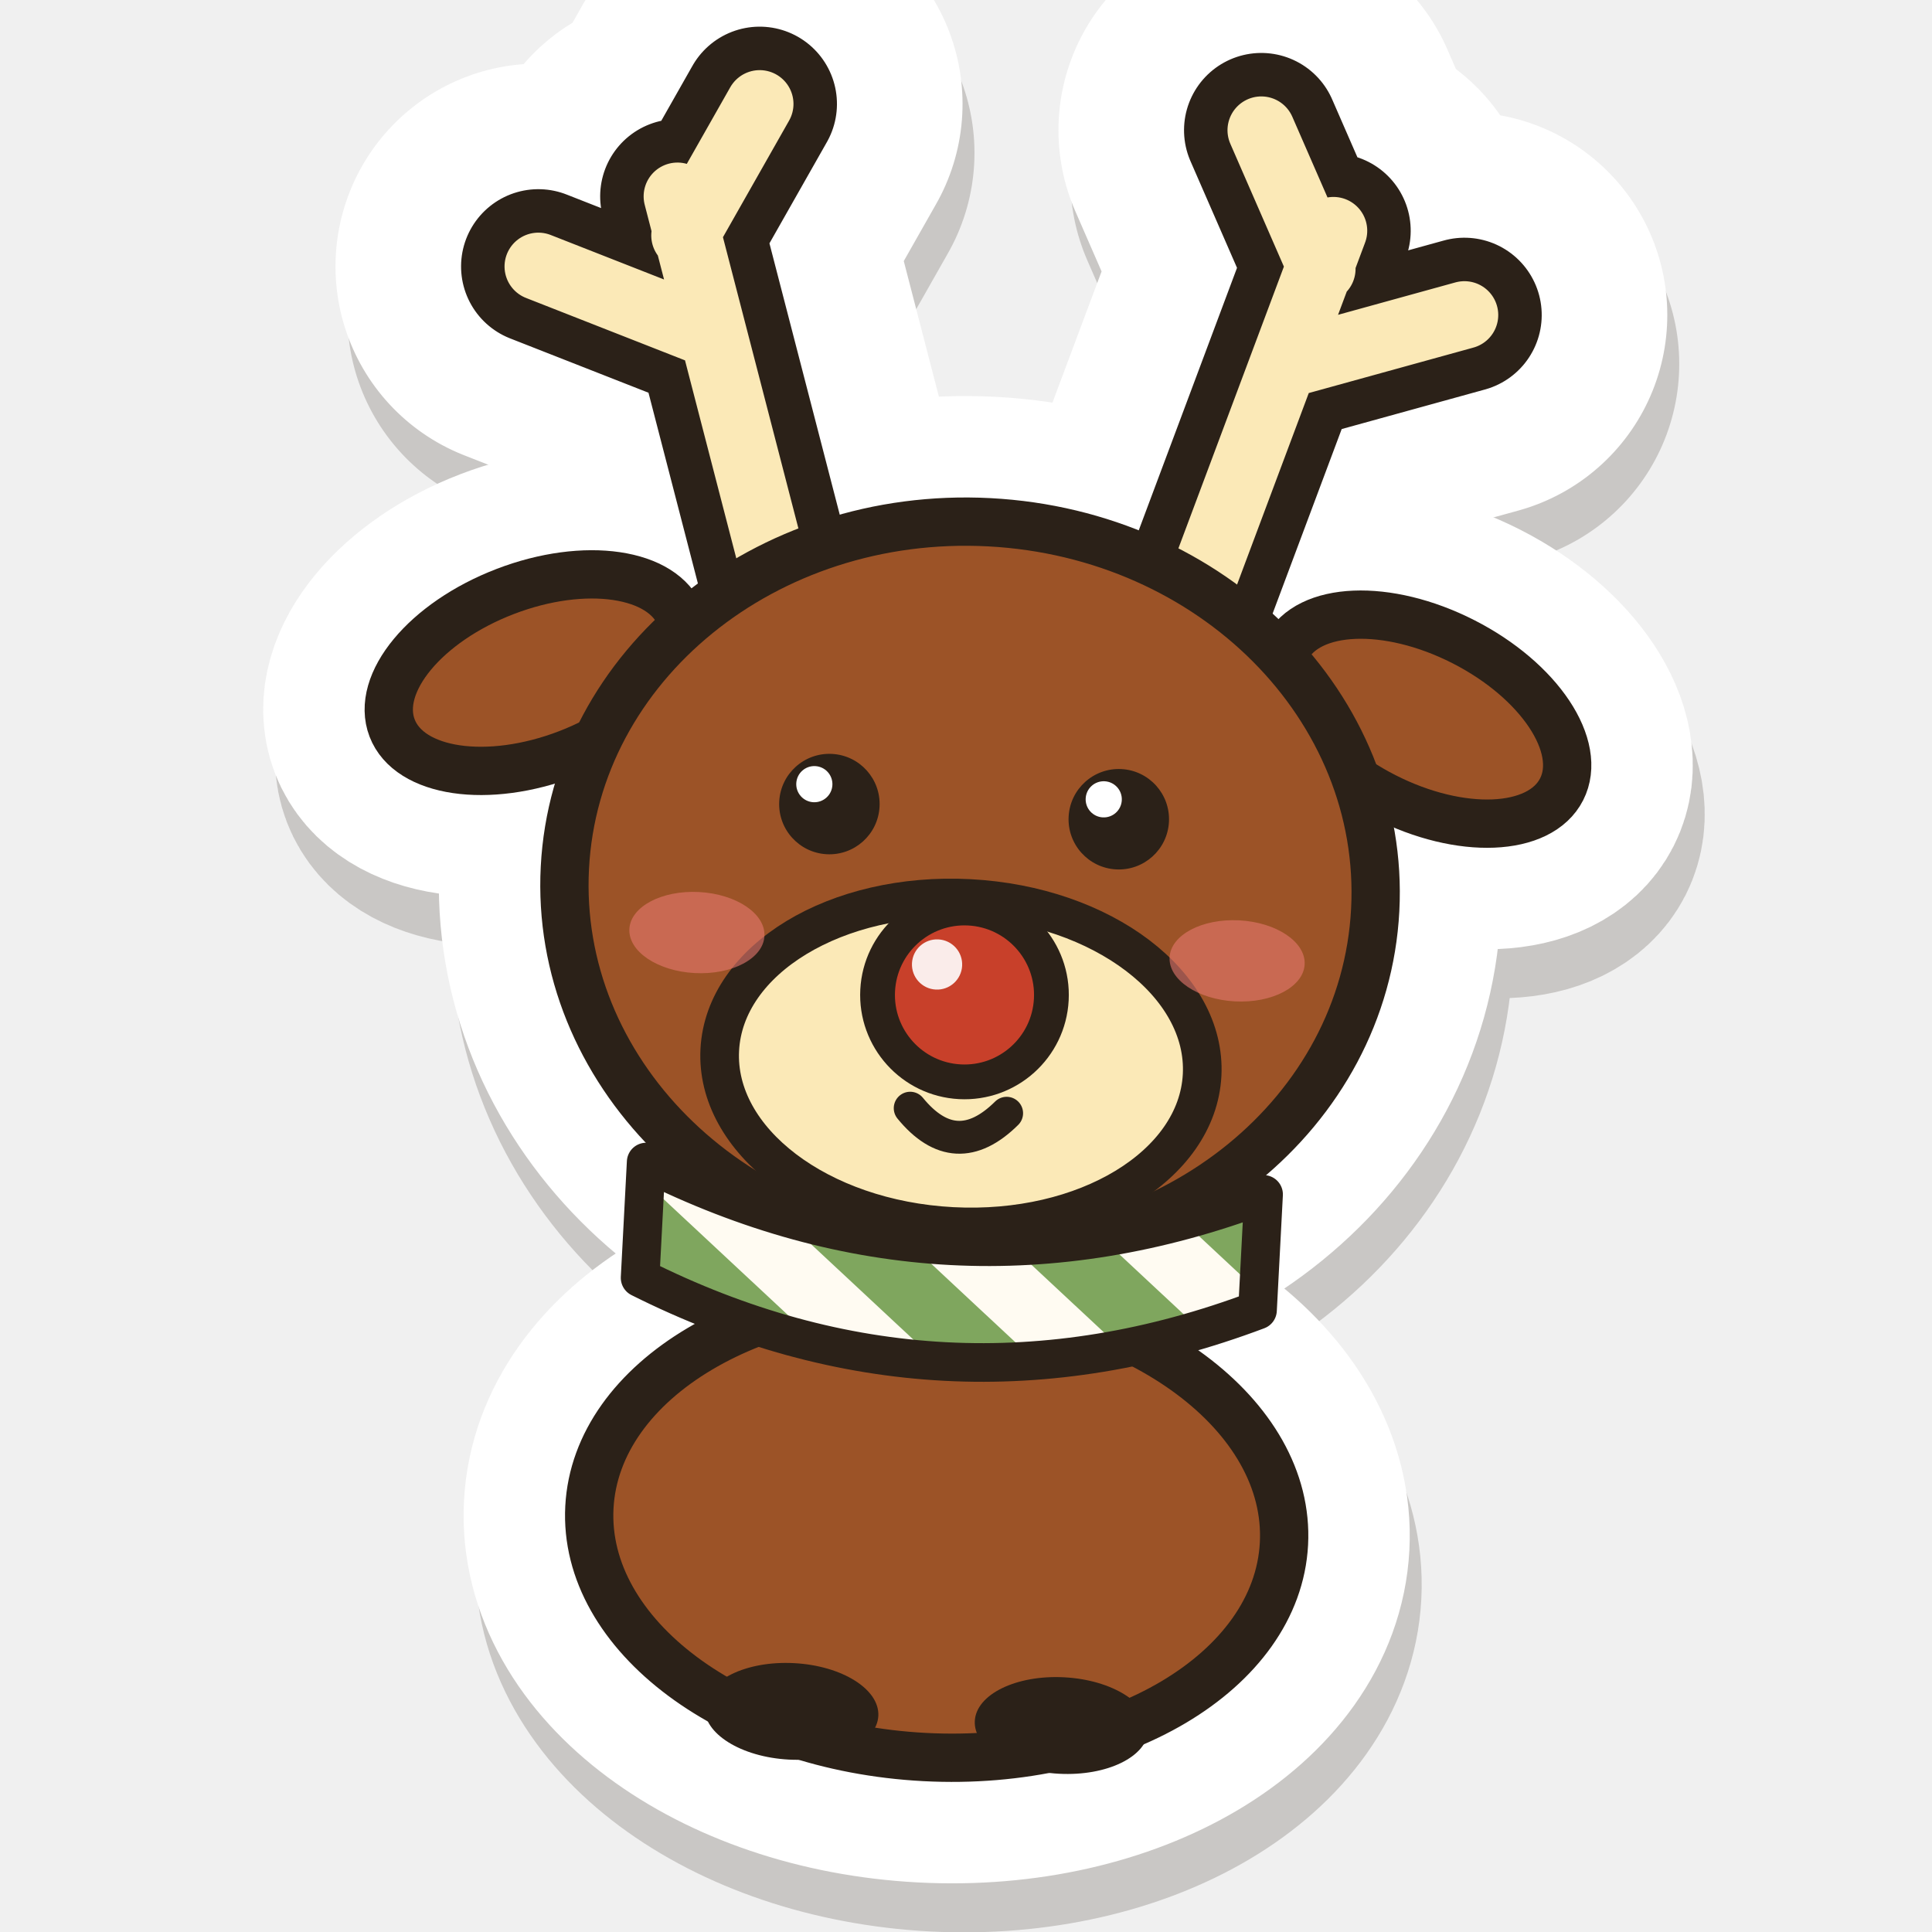
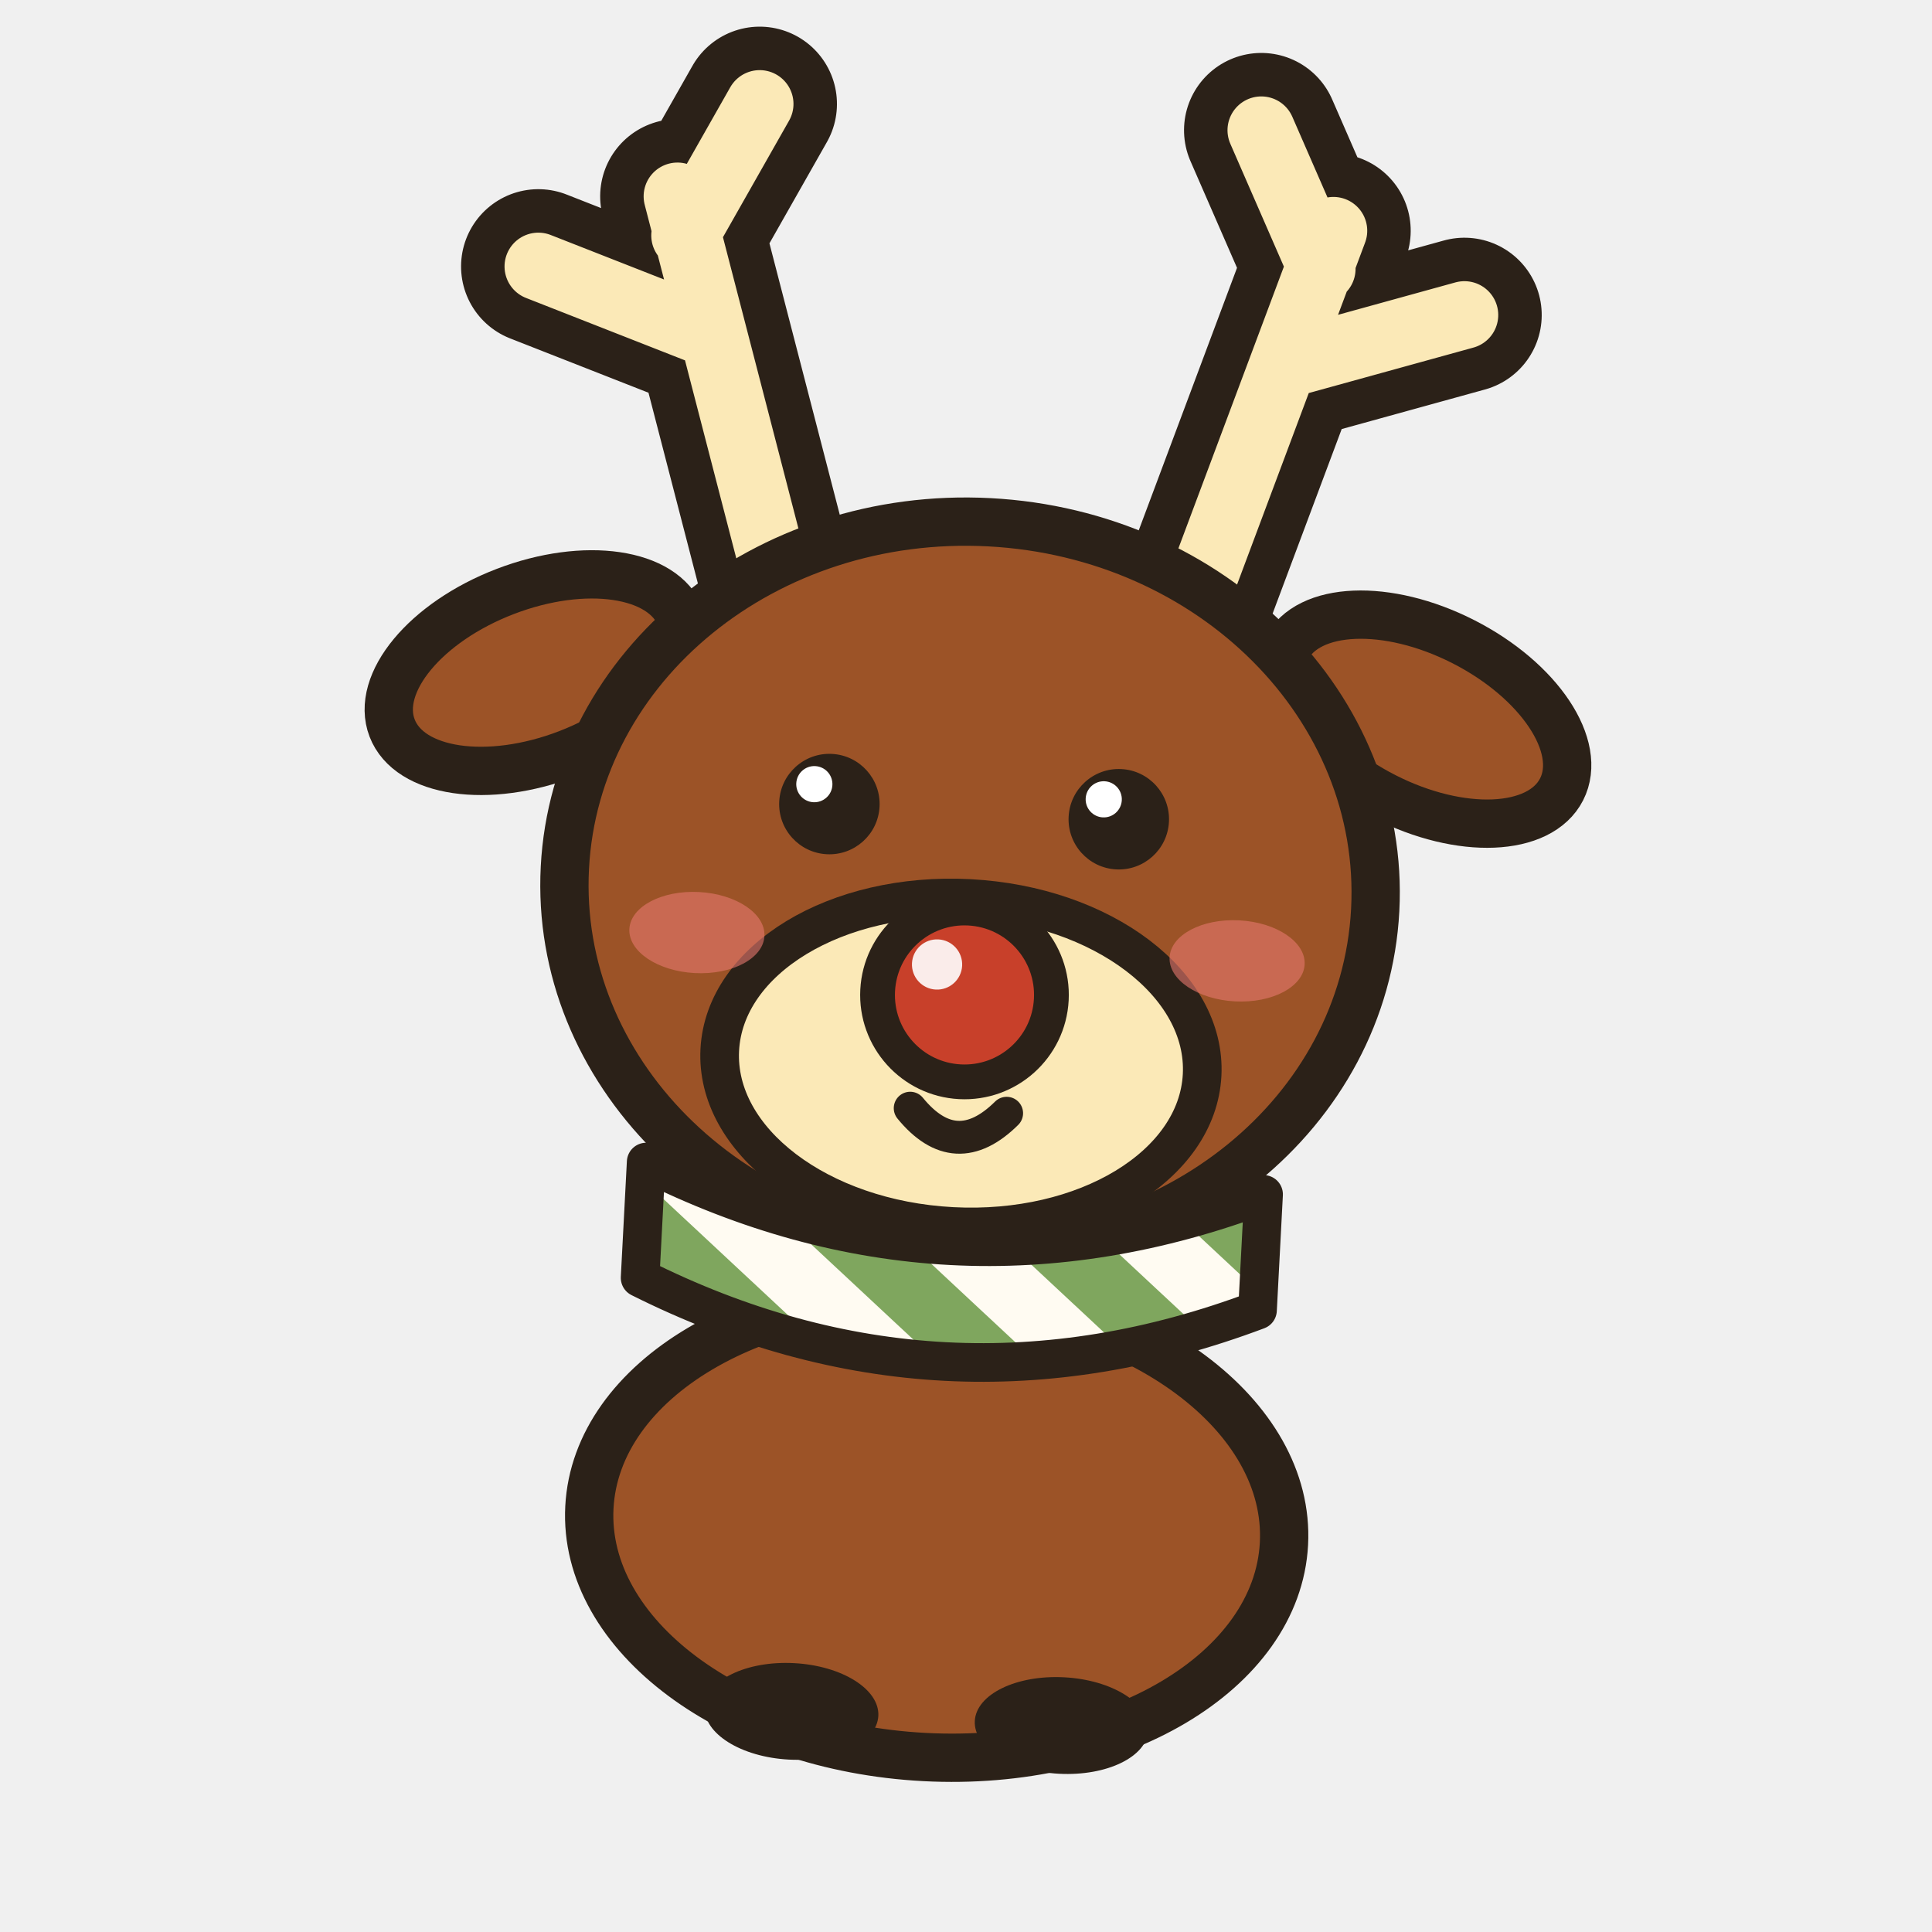
<svg xmlns="http://www.w3.org/2000/svg" viewBox="0 0 200 200" width="200" height="200">
  <defs>
    <g id="reindeer-sil">
      <ellipse cx="100" cy="158" rx="36" ry="24" />
      <ellipse cx="100" cy="92" rx="42" ry="38" />
      <ellipse cx="54" cy="72" rx="16" ry="9" transform="rotate(-24 54 72)" />
      <ellipse cx="146" cy="72" rx="16" ry="9" transform="rotate(24 146 72)" />
      <path d="M78 60 L66 22 M70 36 L52 30 M67 26 L74 12 M122 60 L134 22 M130 36 L148 30 M133 26 L126 12" fill="none" stroke-width="42" />
    </g>
  </defs>
  <g transform="rotate(3 100 100)">
-     <g fill="#2b2118" stroke="#2b2118" opacity="0.2" transform="translate(1.5 5)" stroke-width="26" stroke-linejoin="round" stroke-linecap="round">
-       <use href="#reindeer-sil" />
-     </g>
-     <g fill="#ffffff" stroke="#ffffff" stroke-width="26" stroke-linejoin="round" stroke-linecap="round">
-       <use href="#reindeer-sil" />
-     </g>
    <path d="M78 60 L66 22 M70 36 L52 30 M67 26 L74 12 M122 60 L134 22 M130 36 L148 30 M133 26 L126 12" fill="none" stroke="#2b2118" stroke-width="16" stroke-linecap="round" stroke-linejoin="round" />
    <path d="M78 60 L66 22 M70 36 L52 30 M67 26 L74 12 M122 60 L134 22 M130 36 L148 30 M133 26 L126 12" fill="none" stroke="#fbe9b7" stroke-width="7" stroke-linecap="round" stroke-linejoin="round" />
    <ellipse cx="100" cy="158" rx="36" ry="24" fill="#9c5327" stroke="#2b2118" stroke-width="5" stroke-linejoin="round" stroke-linecap="round" />
    <ellipse cx="86" cy="178" rx="9" ry="5" fill="#2b2118" />
    <ellipse cx="114" cy="178" rx="9" ry="5" fill="#2b2118" />
    <ellipse cx="54" cy="72" rx="16" ry="9" transform="rotate(-24 54 72)" fill="#9c5327" stroke="#2b2118" stroke-width="5" stroke-linejoin="round" stroke-linecap="round" />
    <ellipse cx="146" cy="72" rx="16" ry="9" transform="rotate(24 146 72)" fill="#9c5327" stroke="#2b2118" stroke-width="5" stroke-linejoin="round" stroke-linecap="round" />
    <ellipse cx="100" cy="92" rx="42" ry="38" fill="#9c5327" stroke="#2b2118" stroke-width="5" stroke-linejoin="round" stroke-linecap="round" />
    <ellipse cx="100" cy="110" rx="25" ry="17" fill="#fbe9b7" stroke="#2b2118" stroke-width="4" stroke-linejoin="round" stroke-linecap="round" />
    <circle cx="85" cy="84" r="5.2" fill="#2b2118" />
    <circle cx="83.336" cy="82.024" r="1.872" fill="#ffffff" />
    <circle cx="115" cy="84" r="5.2" fill="#2b2118" />
    <circle cx="113.336" cy="82.024" r="1.872" fill="#ffffff" />
    <ellipse cx="72" cy="98" rx="7" ry="4.2" fill="#e8786e" opacity="0.6" />
    <ellipse cx="128" cy="98" rx="7" ry="4.2" fill="#e8786e" opacity="0.6" />
    <circle cx="100" cy="103" r="9" fill="#c8402a" stroke="#2b2118" stroke-width="3.6" stroke-linejoin="round" stroke-linecap="round" />
    <circle cx="97" cy="100" r="2.6" fill="#ffffff" opacity="0.9" />
    <path d="M95 115 Q100 120.5 105 115" fill="none" stroke="#2b2118" stroke-width="3.4" stroke-linecap="round" />
    <clipPath id="reindeer-scarf">
      <path d="M68 122 Q100 136 132 122 L132 134 Q100 148 68 134 Z" />
    </clipPath>
    <g clip-path="url(#reindeer-scarf)">
      <rect x="0" y="0" width="200" height="200" fill="#fffbf2" />
      <g transform="rotate(-50 100 100)">
        <rect x="-100" y="-100" width="7" height="400" fill="#7fa65e" />
        <rect x="-86" y="-100" width="7" height="400" fill="#7fa65e" />
        <rect x="-72" y="-100" width="7" height="400" fill="#7fa65e" />
        <rect x="-58" y="-100" width="7" height="400" fill="#7fa65e" />
        <rect x="-44" y="-100" width="7" height="400" fill="#7fa65e" />
        <rect x="-30" y="-100" width="7" height="400" fill="#7fa65e" />
        <rect x="-16" y="-100" width="7" height="400" fill="#7fa65e" />
        <rect x="-2" y="-100" width="7" height="400" fill="#7fa65e" />
        <rect x="12" y="-100" width="7" height="400" fill="#7fa65e" />
        <rect x="26" y="-100" width="7" height="400" fill="#7fa65e" />
        <rect x="40" y="-100" width="7" height="400" fill="#7fa65e" />
        <rect x="54" y="-100" width="7" height="400" fill="#7fa65e" />
        <rect x="68" y="-100" width="7" height="400" fill="#7fa65e" />
        <rect x="82" y="-100" width="7" height="400" fill="#7fa65e" />
        <rect x="96" y="-100" width="7" height="400" fill="#7fa65e" />
        <rect x="110" y="-100" width="7" height="400" fill="#7fa65e" />
        <rect x="124" y="-100" width="7" height="400" fill="#7fa65e" />
        <rect x="138" y="-100" width="7" height="400" fill="#7fa65e" />
        <rect x="152" y="-100" width="7" height="400" fill="#7fa65e" />
        <rect x="166" y="-100" width="7" height="400" fill="#7fa65e" />
        <rect x="180" y="-100" width="7" height="400" fill="#7fa65e" />
        <rect x="194" y="-100" width="7" height="400" fill="#7fa65e" />
        <rect x="208" y="-100" width="7" height="400" fill="#7fa65e" />
        <rect x="222" y="-100" width="7" height="400" fill="#7fa65e" />
      </g>
    </g>
    <path d="M68 122 Q100 136 132 122 L132 134 Q100 148 68 134 Z" fill="none" stroke="#2b2118" stroke-width="4" stroke-linejoin="round" stroke-linecap="round" />
  </g>
</svg>
